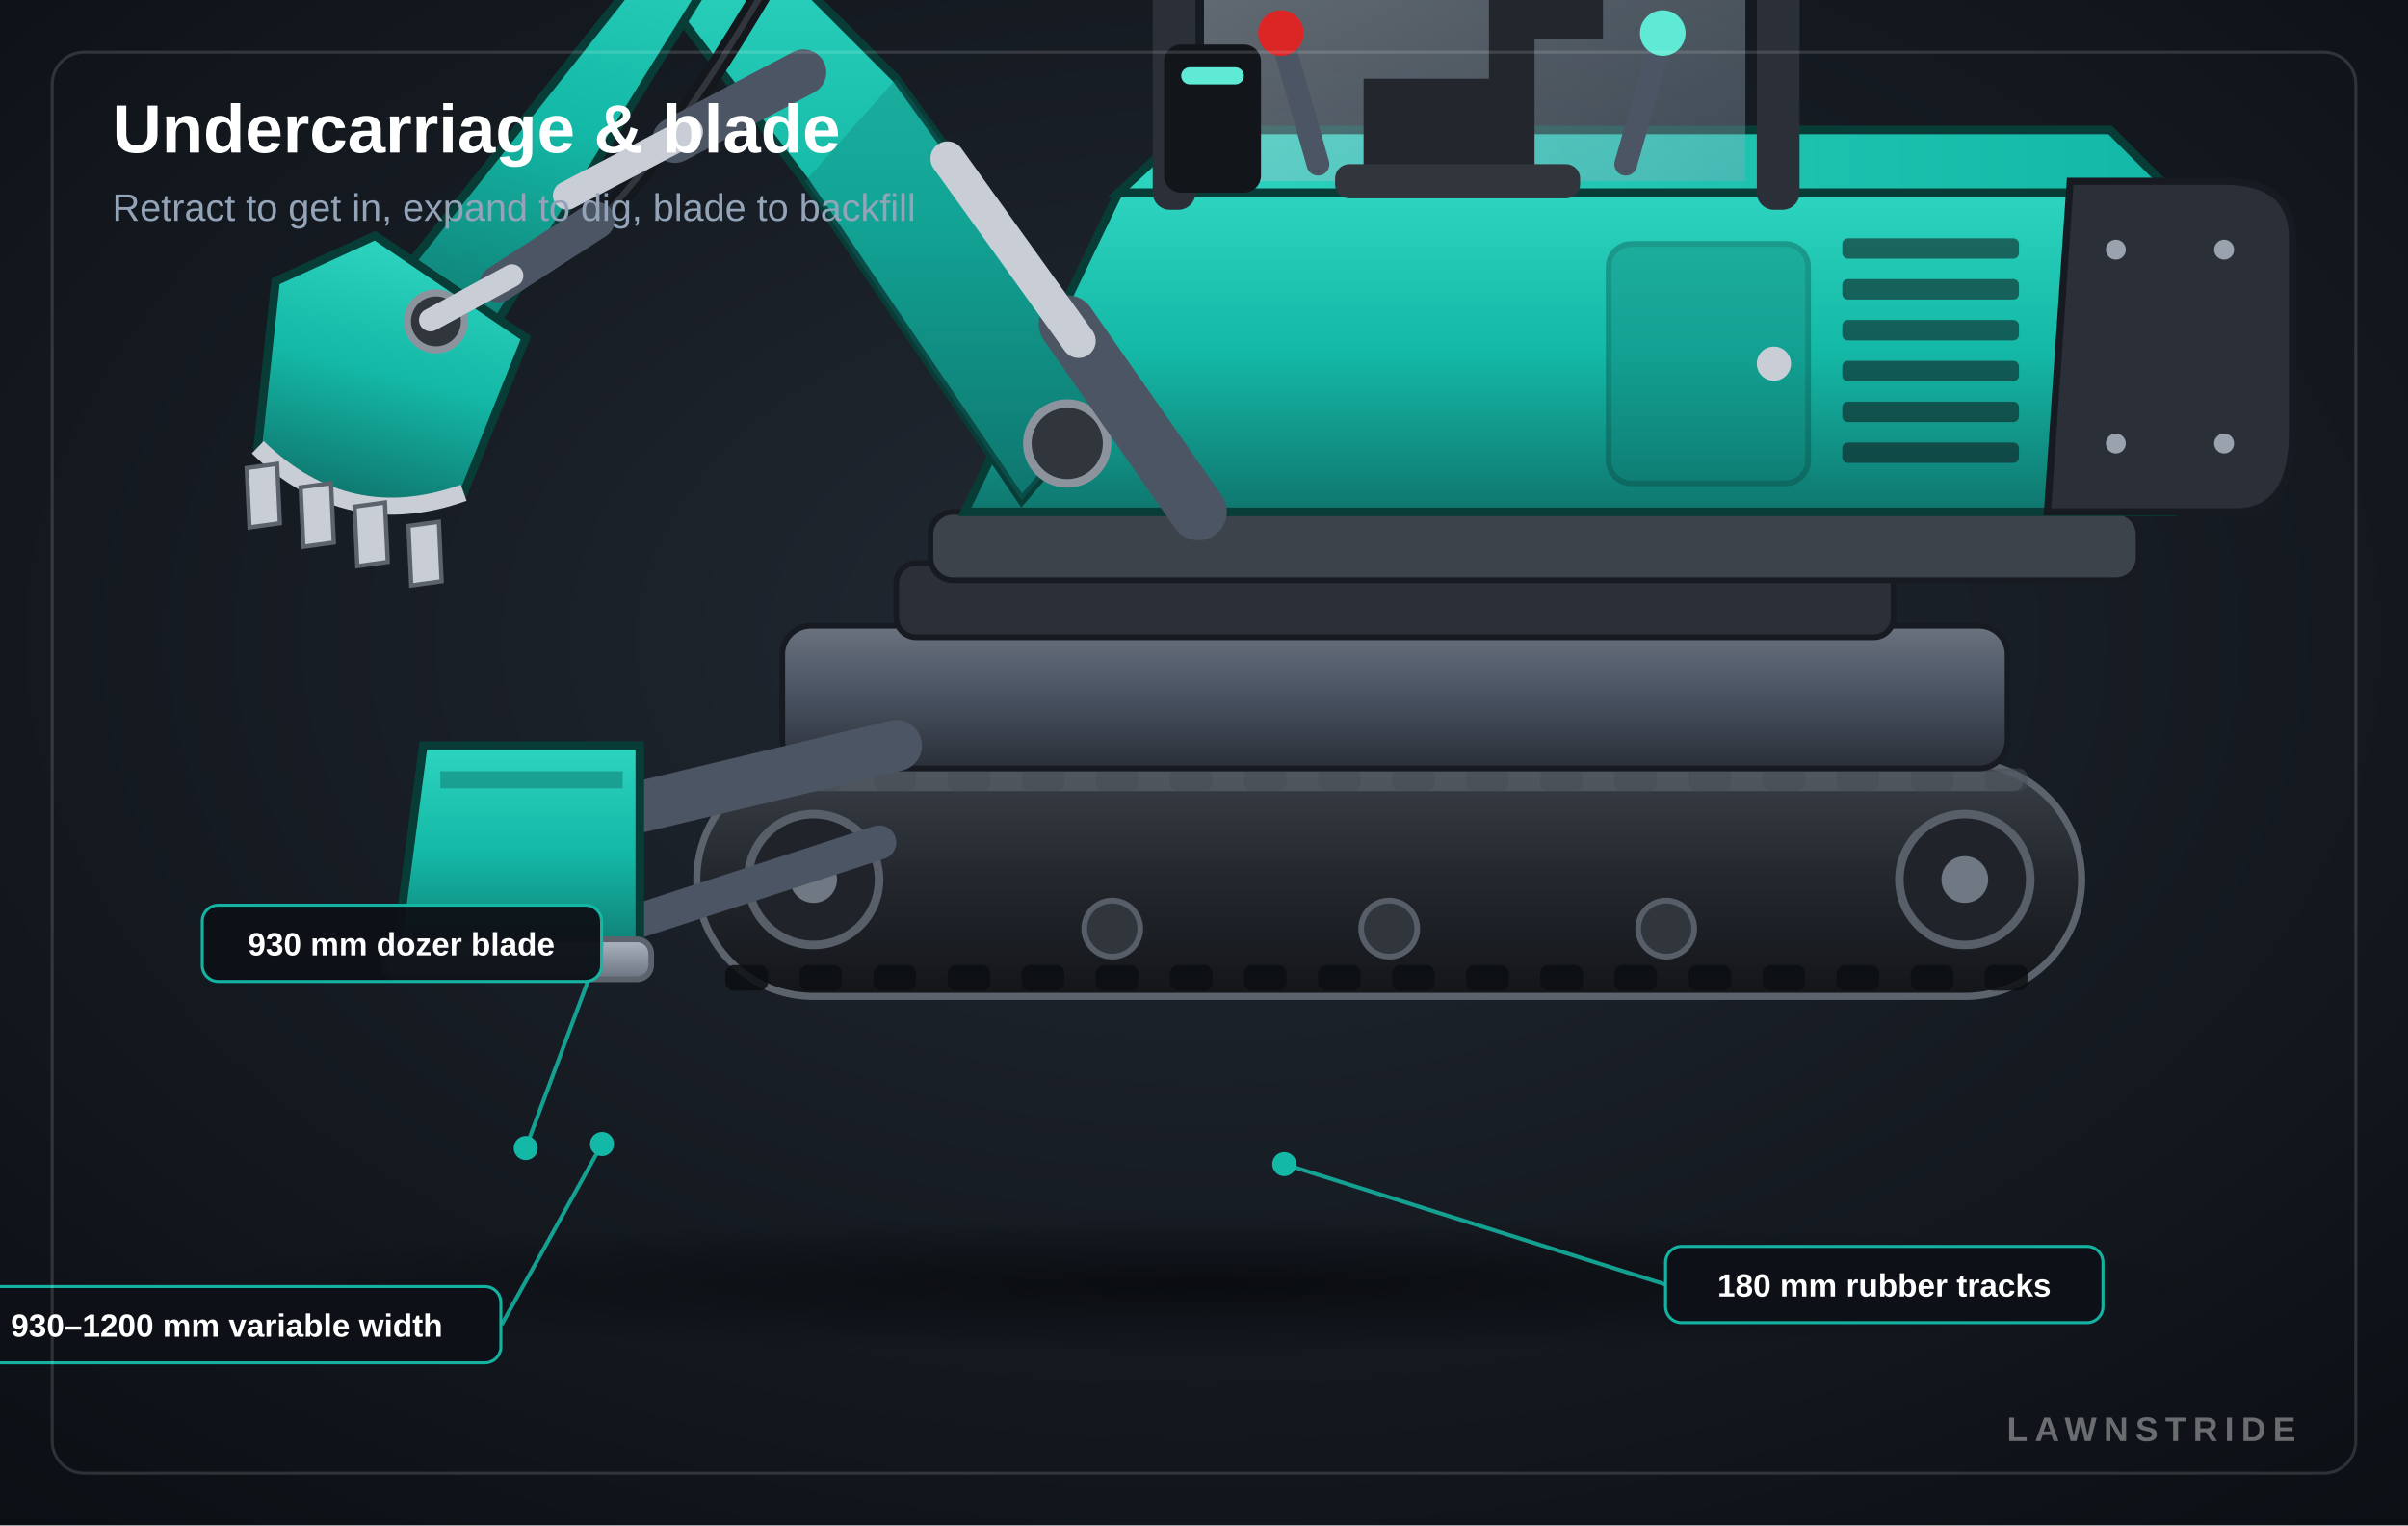
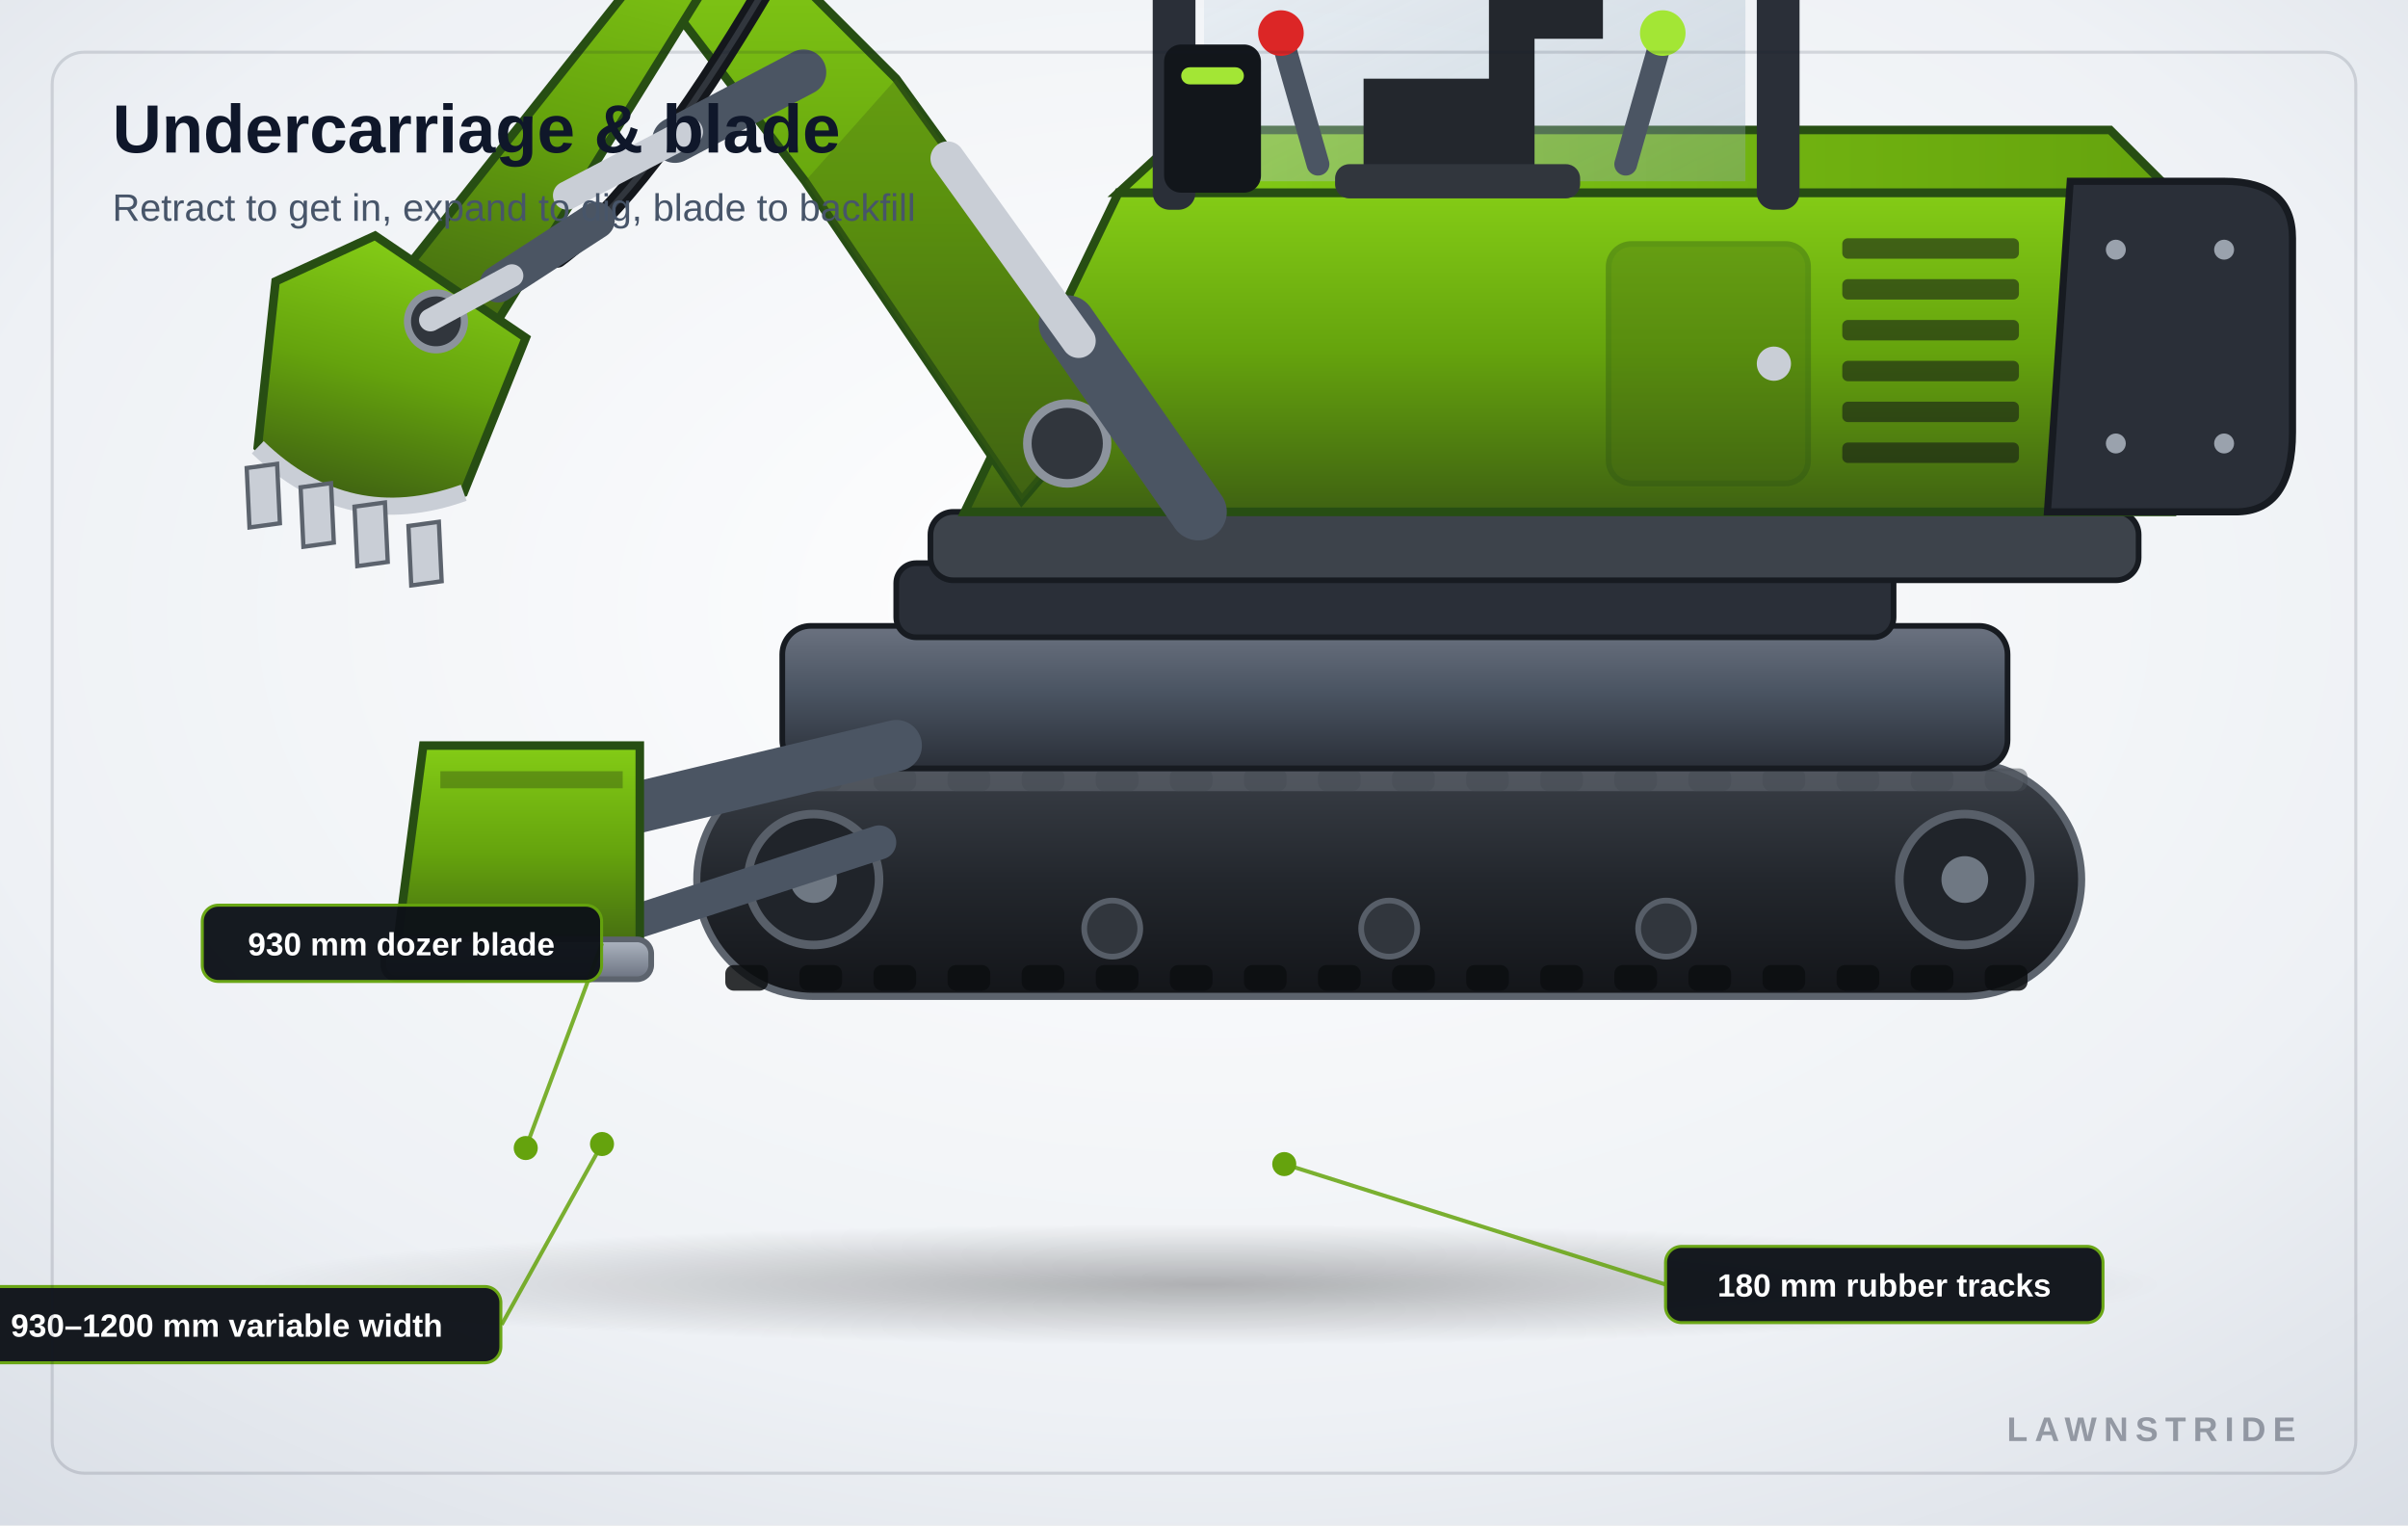
<svg xmlns="http://www.w3.org/2000/svg" viewBox="0 0 1200 760" width="1200" height="760" role="img">
  <defs>
    <linearGradient id="steel" x1="0" y1="0" x2="0" y2="1">
      <stop offset="0" stop-color="#6b7280" />
      <stop offset=".45" stop-color="#4b5563" />
      <stop offset="1" stop-color="#2a2f38" />
    </linearGradient>
    <linearGradient id="steelLite" x1="0" y1="0" x2="0" y2="1">
      <stop offset="0" stop-color="#aeb6c2" />
      <stop offset="1" stop-color="#6b7280" />
    </linearGradient>
    <linearGradient id="dark" x1="0" y1="0" x2="0" y2="1">
      <stop offset="0" stop-color="#31363f" />
      <stop offset="1" stop-color="#15181d" />
    </linearGradient>
    <linearGradient id="rubber" x1="0" y1="0" x2="0" y2="1">
      <stop offset="0" stop-color="#3a3f47" />
      <stop offset=".5" stop-color="#23272d" />
      <stop offset="1" stop-color="#131519" />
    </linearGradient>
    <radialGradient id="studioD" cx=".5" cy=".42" r=".78">
      <stop offset="0" stop-color="#232a33" />
      <stop offset=".6" stop-color="#141920" />
      <stop offset="1" stop-color="#0b0e13" />
    </radialGradient>
    <radialGradient id="studioL" cx=".5" cy=".4" r=".8">
      <stop offset="0" stop-color="#ffffff" />
      <stop offset=".65" stop-color="#eef1f5" />
      <stop offset="1" stop-color="#d7dce4" />
    </radialGradient>
    <linearGradient id="skyG" x1="0" y1="0" x2="0" y2="1">
      <stop offset="0" stop-color="#9fc0d8" />
      <stop offset=".55" stop-color="#cfe0ea" />
      <stop offset="1" stop-color="#e8eef2" />
    </linearGradient>
    <radialGradient id="shadow" cx=".5" cy=".5" r=".5">
      <stop offset="0" stop-color="#000" stop-opacity=".55" />
      <stop offset="1" stop-color="#000" stop-opacity="0" />
    </radialGradient>
    <linearGradient id="glassG" x1="0" y1="0" x2="1" y2="1">
      <stop offset="0" stop-color="#dfeaf2" stop-opacity=".9" />
      <stop offset="1" stop-color="#8fa6b8" stop-opacity=".75" />
    </linearGradient>
    <linearGradient id="paint" x1="0" y1="0" x2="0" y2="1">
-       <stop offset="0" stop-color="#2dd4bf" />
-       <stop offset=".5" stop-color="#14b8a6" />
-       <stop offset="1" stop-color="#0f766e" />
+       <stop offset="0" stop-color="#84cc16" />
+       <stop offset=".5" stop-color="#65a30d" />
+       <stop offset="1" stop-color="#3f6212" />
    </linearGradient>
    <linearGradient id="paintTop" x1="0" y1="0" x2="1" y2="0">
-       <stop offset="0" stop-color="#2dd4bf" />
-       <stop offset="1" stop-color="#14b8a6" />
+       <stop offset="0" stop-color="#84cc16" />
+       <stop offset="1" stop-color="#65a30d" />
    </linearGradient>
  </defs>
-   <rect width="1200" height="760" fill="url(#studioD)" />
-   <ellipse cx="600.0" cy="640" rx="504.0" ry="34" fill="url(#shadow)" />
+   <rect width="1200" height="760" fill="url(#studioL)" />
+   <ellipse cx="600.0" cy="640" rx="480.0" ry="30" fill="url(#shadow)" opacity=".5" />
  <g transform="translate(-110.0,-386.8) scale(1.42)">
    <rect x="322" y="540" width="486" height="82" rx="41.0" fill="url(#rubber)" stroke="#5c636d" stroke-width="2.5" />
    <rect x="342.5" y="543" width="445.0" height="7" rx="3.5" fill="#6e767f" opacity=".45" />
    <rect x="332" y="611" width="15" height="9" rx="3" fill="#0c0e11" opacity=".85" />
    <rect x="332" y="542" width="15" height="8" rx="3" fill="#454b54" opacity=".5" />
    <rect x="358" y="611" width="15" height="9" rx="3" fill="#0c0e11" opacity=".85" />
    <rect x="358" y="542" width="15" height="8" rx="3" fill="#454b54" opacity=".5" />
    <rect x="384" y="611" width="15" height="9" rx="3" fill="#0c0e11" opacity=".85" />
    <rect x="384" y="542" width="15" height="8" rx="3" fill="#454b54" opacity=".5" />
    <rect x="410" y="611" width="15" height="9" rx="3" fill="#0c0e11" opacity=".85" />
    <rect x="410" y="542" width="15" height="8" rx="3" fill="#454b54" opacity=".5" />
    <rect x="436" y="611" width="15" height="9" rx="3" fill="#0c0e11" opacity=".85" />
    <rect x="436" y="542" width="15" height="8" rx="3" fill="#454b54" opacity=".5" />
    <rect x="462" y="611" width="15" height="9" rx="3" fill="#0c0e11" opacity=".85" />
    <rect x="462" y="542" width="15" height="8" rx="3" fill="#454b54" opacity=".5" />
    <rect x="488" y="611" width="15" height="9" rx="3" fill="#0c0e11" opacity=".85" />
    <rect x="488" y="542" width="15" height="8" rx="3" fill="#454b54" opacity=".5" />
    <rect x="514" y="611" width="15" height="9" rx="3" fill="#0c0e11" opacity=".85" />
    <rect x="514" y="542" width="15" height="8" rx="3" fill="#454b54" opacity=".5" />
    <rect x="540" y="611" width="15" height="9" rx="3" fill="#0c0e11" opacity=".85" />
    <rect x="540" y="542" width="15" height="8" rx="3" fill="#454b54" opacity=".5" />
    <rect x="566" y="611" width="15" height="9" rx="3" fill="#0c0e11" opacity=".85" />
    <rect x="566" y="542" width="15" height="8" rx="3" fill="#454b54" opacity=".5" />
    <rect x="592" y="611" width="15" height="9" rx="3" fill="#0c0e11" opacity=".85" />
    <rect x="592" y="542" width="15" height="8" rx="3" fill="#454b54" opacity=".5" />
    <rect x="618" y="611" width="15" height="9" rx="3" fill="#0c0e11" opacity=".85" />
    <rect x="618" y="542" width="15" height="8" rx="3" fill="#454b54" opacity=".5" />
    <rect x="644" y="611" width="15" height="9" rx="3" fill="#0c0e11" opacity=".85" />
    <rect x="644" y="542" width="15" height="8" rx="3" fill="#454b54" opacity=".5" />
    <rect x="670" y="611" width="15" height="9" rx="3" fill="#0c0e11" opacity=".85" />
    <rect x="670" y="542" width="15" height="8" rx="3" fill="#454b54" opacity=".5" />
    <rect x="696" y="611" width="15" height="9" rx="3" fill="#0c0e11" opacity=".85" />
    <rect x="696" y="542" width="15" height="8" rx="3" fill="#454b54" opacity=".5" />
    <rect x="722" y="611" width="15" height="9" rx="3" fill="#0c0e11" opacity=".85" />
    <rect x="722" y="542" width="15" height="8" rx="3" fill="#454b54" opacity=".5" />
    <rect x="748" y="611" width="15" height="9" rx="3" fill="#0c0e11" opacity=".85" />
    <rect x="748" y="542" width="15" height="8" rx="3" fill="#454b54" opacity=".5" />
    <rect x="774" y="611" width="15" height="9" rx="3" fill="#0c0e11" opacity=".85" />
    <rect x="774" y="542" width="15" height="8" rx="3" fill="#454b54" opacity=".5" />
    <circle cx="363.0" cy="581.0" r="22.96" fill="#20242a" stroke="#585f69" stroke-width="3" />
    <circle cx="767.0" cy="581.0" r="22.96" fill="#20242a" stroke="#585f69" stroke-width="3" />
    <circle cx="363.0" cy="581.0" r="8.2" fill="#6f7883" />
    <circle cx="767.0" cy="581.0" r="8.2" fill="#6f7883" />
    <circle cx="467.8" cy="598.22" r="9.84" fill="#31363d" stroke="#575e68" stroke-width="2" />
    <circle cx="565.0" cy="598.22" r="9.84" fill="#31363d" stroke="#575e68" stroke-width="2" />
    <circle cx="662.2" cy="598.22" r="9.84" fill="#31363d" stroke="#575e68" stroke-width="2" />
    <rect x="352" y="492" width="430" height="50" rx="10" fill="url(#steel)" stroke="#171b21" stroke-width="2" />
    <rect x="392" y="470" width="350" height="26" rx="7" fill="#2a2f38" stroke="#171b21" stroke-width="2" />
    <g transform="translate(0,0)">
      <path d="M300 556 L392 534" stroke="#4b5563" stroke-width="18" stroke-linecap="round" />
      <path d="M300 596 L386 568" stroke="#4b5563" stroke-width="12" stroke-linecap="round" />
-       <path d="M226 534 L302 534 L302 610 L216 610 Z" fill="url(#paint)" stroke="#083c37" stroke-width="3" />
+       <path d="M226 534 L302 534 L302 610 L216 610 Z" fill="url(#paint)" stroke="#274e13" stroke-width="3" />
      <rect x="212" y="602" width="94" height="14" rx="5" fill="url(#steelLite)" stroke="#5c636d" stroke-width="2" />
-       <path d="M232 546 L296 546" stroke="#0f766e" stroke-width="6" opacity=".5" />
+       <path d="M232 546 L296 546" stroke="#3f6212" stroke-width="6" opacity=".5" />
    </g>
    <rect x="404" y="452" width="424" height="24" rx="8" fill="#3d434b" stroke="#171b21" stroke-width="2" />
-     <path d="M416 452 L840 452 L860 366 L840 340 L470 340 Z" fill="url(#paint)" stroke="#083c37" stroke-width="3" />
-     <path d="M470 340 L840 340 L818 318 L494 318 Z" fill="url(#paintTop)" stroke="#083c37" stroke-width="3" />
+     <path d="M416 452 L840 452 L860 366 L840 340 L470 340 Z" fill="url(#paint)" stroke="#274e13" stroke-width="3" />
+     <path d="M470 340 L840 340 L818 318 L494 318 Z" fill="url(#paintTop)" stroke="#274e13" stroke-width="3" />
    <path d="M796 452 L862 452 Q882 452 882 424 L882 356 Q882 336 858 336 L804 336 Z" fill="#2a2f38" stroke="#171b21" stroke-width="2.5" />
    <circle cx="820" cy="360" r="3.5" fill="#9aa2ad" />
    <circle cx="858" cy="360" r="3.5" fill="#9aa2ad" />
    <circle cx="820" cy="428" r="3.5" fill="#9aa2ad" />
    <circle cx="858" cy="428" r="3.5" fill="#9aa2ad" />
    <rect x="724" y="356.0" width="62" height="7.167" rx="2" fill="#0f1216" opacity=".55" />
    <rect x="724" y="370.333" width="62" height="7.167" rx="2" fill="#0f1216" opacity=".55" />
    <rect x="724" y="384.667" width="62" height="7.167" rx="2" fill="#0f1216" opacity=".55" />
    <rect x="724" y="399.0" width="62" height="7.167" rx="2" fill="#0f1216" opacity=".55" />
    <rect x="724" y="413.333" width="62" height="7.167" rx="2" fill="#0f1216" opacity=".55" />
    <rect x="724" y="427.667" width="62" height="7.167" rx="2" fill="#0f1216" opacity=".55" />
-     <rect x="642" y="358" width="70" height="84" rx="8" fill="#0f766e" opacity=".35" stroke="#083c37" stroke-width="2" />
+     <rect x="642" y="358" width="70" height="84" rx="8" fill="#3f6212" opacity=".35" stroke="#274e13" stroke-width="2" />
    <circle cx="700" cy="400" r="6" fill="#c9ced6" />
-     <rect x="470" y="212" width="248" height="22" rx="8" fill="url(#paintTop)" stroke="#083c37" stroke-width="3" />
+     <rect x="470" y="212" width="248" height="22" rx="8" fill="url(#paintTop)" stroke="#274e13" stroke-width="3" />
    <rect x="482" y="228" width="15" height="118" rx="6" fill="#2a2f38" />
    <rect x="694" y="228" width="15" height="118" rx="6" fill="#2a2f38" />
    <path d="M500 336 L690 336 L690 246 L500 246 Z" fill="url(#glassG)" opacity=".45" />
    <path d="M556 336 L616 336 L616 286 L640 286 L640 270 L600 270 L600 300 L556 300 Z" fill="#23272d" />
    <rect x="546" y="330" width="86" height="12" rx="5" fill="#31363d" />
    <path d="M540 330 L528 288" stroke="#4b5563" stroke-width="8" stroke-linecap="round" />
    <path d="M648 330 L660 288" stroke="#4b5563" stroke-width="8" stroke-linecap="round" />
    <circle cx="527" cy="284" r="8" fill="#dc2626" />
-     <circle cx="661" cy="284" r="8" fill="#5eead4" />
+     <circle cx="661" cy="284" r="8" fill="#a3e635" />
    <rect x="486" y="288" width="34" height="52" rx="6" fill="#12161b" />
-     <rect x="492" y="296" width="22" height="6" rx="3" fill="#5eead4" />
+     <rect x="492" y="296" width="22" height="6" rx="3" fill="#a3e635" />
    <g transform="rotate(0 452 428)">
-       <path d="M436 448 L470 408 L392 300 L338 246 L308 268 L360 336 Z" fill="url(#paint)" stroke="#083c37" stroke-width="3" />
-       <path d="M436 448 L470 408 L392 300 L360 336 Z" fill="#0f766e" opacity=".3" />
+       <path d="M436 448 L470 408 L392 300 L338 246 L308 268 L360 336 Z" fill="url(#paint)" stroke="#274e13" stroke-width="3" />
+       <path d="M436 448 L470 408 L392 300 L360 336 Z" fill="#3f6212" opacity=".3" />
      <circle cx="452" cy="428" r="14" fill="#31363d" stroke="#8c939d" stroke-width="3" />
      <path d="M498 452 L452 386" stroke="#4b5563" stroke-width="20" stroke-linecap="round" />
      <path d="M456 392 L410 328" stroke="#c9ced6" stroke-width="12" stroke-linecap="round" />
      <g transform="rotate(14 324 258)">
-         <path d="M336 240 L306 264 L246 396 L280 414 Z" fill="url(#paint)" stroke="#083c37" stroke-width="3" />
+         <path d="M336 240 L306 264 L246 396 L280 414 Z" fill="url(#paint)" stroke="#274e13" stroke-width="3" />
        <circle cx="324" cy="258" r="12" fill="#31363d" stroke="#8c939d" stroke-width="3" />
        <path d="M348 262 Q324.0 343.0 300 372" fill="none" stroke="#14171c" stroke-width="7" stroke-linecap="round" />
        <path d="M348 262 Q324.0 343.0 300 372" fill="none" stroke="#3d434b" stroke-width="2.1" stroke-linecap="round" opacity=".7" />
        <path d="M368 288 L330 322" stroke="#4b5563" stroke-width="16" stroke-linecap="round" />
        <path d="M334 318 L298 350" stroke="#c9ced6" stroke-width="10" stroke-linecap="round" />
        <g transform="rotate(0 264 404)">
-           <path d="M236 380 L296 402 L288 460 Q252 484 214 462 L206 404 Z" fill="url(#paint)" stroke="#083c37" stroke-width="3" />
+           <path d="M236 380 L296 402 L288 460 Q252 484 214 462 L206 404 Z" fill="url(#paint)" stroke="#274e13" stroke-width="3" />
          <path d="M214 462 Q252 484 288 460" fill="none" stroke="#c9ced6" stroke-width="6" />
          <path d="M212 470 l6 20 l10 -4 l-6 -20 z" fill="#c9ced6" stroke="#5c636d" stroke-width="1.5" />
          <path d="M232 472 l6 20 l10 -4 l-6 -20 z" fill="#c9ced6" stroke="#5c636d" stroke-width="1.5" />
          <path d="M252 474 l6 20 l10 -4 l-6 -20 z" fill="#c9ced6" stroke="#5c636d" stroke-width="1.5" />
          <path d="M272 476 l6 20 l10 -4 l-6 -20 z" fill="#c9ced6" stroke="#5c636d" stroke-width="1.5" />
          <circle cx="264" cy="404" r="10" fill="#31363d" stroke="#8c939d" stroke-width="2.5" />
        </g>
        <path d="M310 356 L282 386" stroke="#4b5563" stroke-width="13" stroke-linecap="round" />
        <path d="M286 382 L262 404" stroke="#c9ced6" stroke-width="8" stroke-linecap="round" />
      </g>
    </g>
  </g>
-   <path d="M300 570 L250 660" stroke="#14b8a6" stroke-width="2" opacity=".85" />
-   <circle cx="300" cy="570" r="6" fill="#14b8a6" />
-   <rect x="-24.4" y="641" width="274" height="38" rx="8" fill="#0d1117" stroke="#14b8a6" stroke-width="1.5" opacity=".96" />
+   <path d="M300 570 L250 660" stroke="#65a30d" stroke-width="2" opacity=".85" />
+   <circle cx="300" cy="570" r="6" fill="#65a30d" />
+   <rect x="-24.4" y="641" width="274" height="38" rx="8" fill="#0d1117" stroke="#65a30d" stroke-width="1.5" opacity=".96" />
  <text x="113" y="666" text-anchor="middle" font-family="Arial,Helvetica,sans-serif" font-weight="700" font-size="16" fill="#fff">930–1200 mm variable width</text>
-   <path d="M262 572 L300 470" stroke="#14b8a6" stroke-width="2" opacity=".85" />
-   <circle cx="262" cy="572" r="6" fill="#14b8a6" />
-   <rect x="100.8" y="451" width="199" height="38" rx="8" fill="#0d1117" stroke="#14b8a6" stroke-width="1.5" opacity=".96" />
+   <path d="M262 572 L300 470" stroke="#65a30d" stroke-width="2" opacity=".85" />
+   <circle cx="262" cy="572" r="6" fill="#65a30d" />
+   <rect x="100.8" y="451" width="199" height="38" rx="8" fill="#0d1117" stroke="#65a30d" stroke-width="1.5" opacity=".96" />
  <text x="200" y="476" text-anchor="middle" font-family="Arial,Helvetica,sans-serif" font-weight="700" font-size="16" fill="#fff">930 mm dozer blade</text>
-   <path d="M640 580 L830 640" stroke="#14b8a6" stroke-width="2" opacity=".85" />
-   <circle cx="640" cy="580" r="6" fill="#14b8a6" />
-   <rect x="830" y="621" width="218" height="38" rx="8" fill="#0d1117" stroke="#14b8a6" stroke-width="1.5" opacity=".96" />
+   <path d="M640 580 L830 640" stroke="#65a30d" stroke-width="2" opacity=".85" />
+   <circle cx="640" cy="580" r="6" fill="#65a30d" />
+   <rect x="830" y="621" width="218" height="38" rx="8" fill="#0d1117" stroke="#65a30d" stroke-width="1.5" opacity=".96" />
  <text x="939" y="646" text-anchor="middle" font-family="Arial,Helvetica,sans-serif" font-weight="700" font-size="16" fill="#fff">180 mm rubber tracks</text>
-   <text x="56" y="76" font-family="Arial,Helvetica,sans-serif" font-weight="800" font-size="34" fill="#ffffff">Undercarriage &amp; blade</text>
-   <text x="56" y="110" font-family="Arial,Helvetica,sans-serif" font-weight="500" font-size="19" fill="#93a3b8">Retract to get in, expand to dig, blade to backfill</text>
-   <rect x="26" y="26" width="1148" height="708" rx="16" fill="none" stroke="#ffffff" stroke-width="1.5" opacity=".14" />
-   <text x="1144" y="718" text-anchor="end" font-family="Arial,Helvetica,sans-serif" font-weight="800" font-size="17" letter-spacing="3.5" fill="#ffffff" opacity=".38">LAWNSTRIDE</text>
+   <text x="56" y="76" font-family="Arial,Helvetica,sans-serif" font-weight="800" font-size="34" fill="#0f172a">Undercarriage &amp; blade</text>
+   <text x="56" y="110" font-family="Arial,Helvetica,sans-serif" font-weight="500" font-size="19" fill="#475569">Retract to get in, expand to dig, blade to backfill</text>
+   <rect x="26" y="26" width="1148" height="708" rx="16" fill="none" stroke="#0f172a" stroke-width="1.5" opacity=".14" />
+   <text x="1144" y="718" text-anchor="end" font-family="Arial,Helvetica,sans-serif" font-weight="800" font-size="17" letter-spacing="3.5" fill="#0f172a" opacity=".38">LAWNSTRIDE</text>
</svg>
